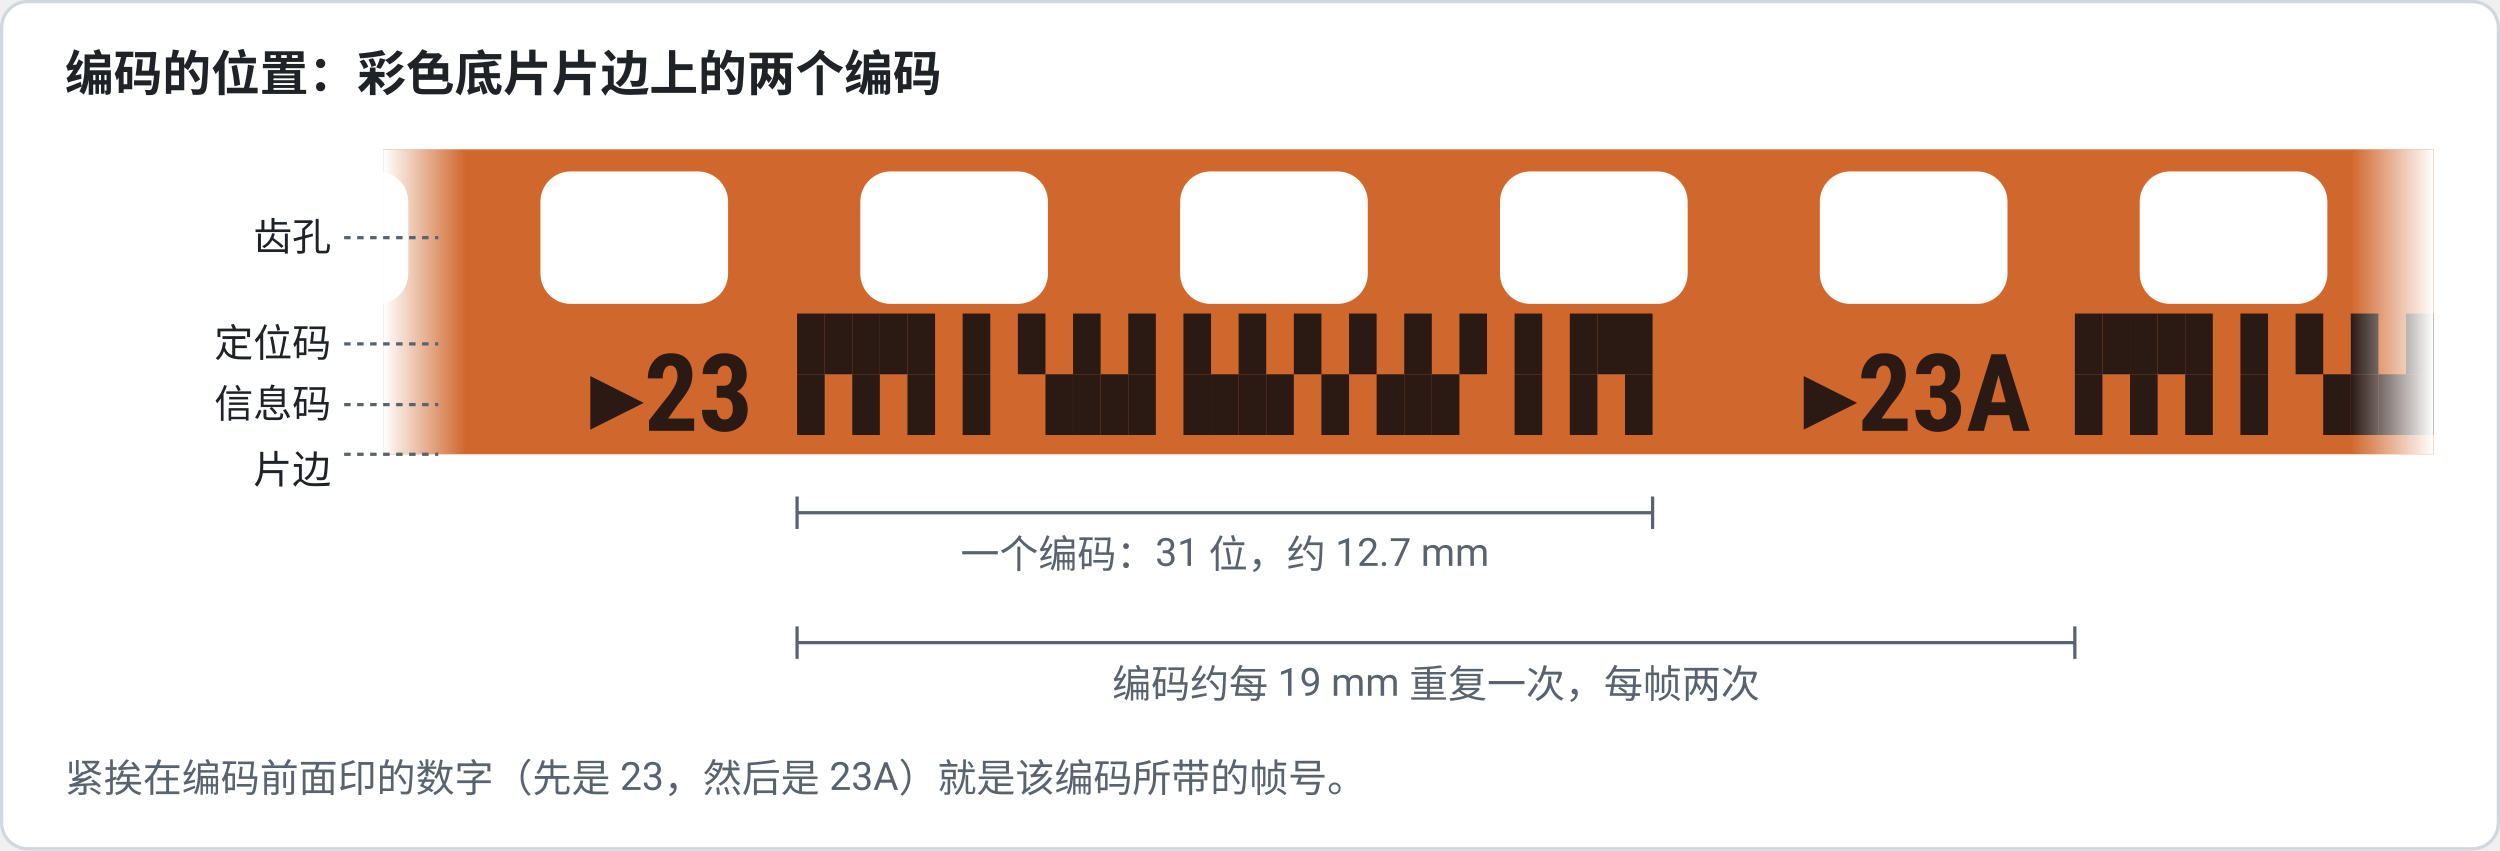
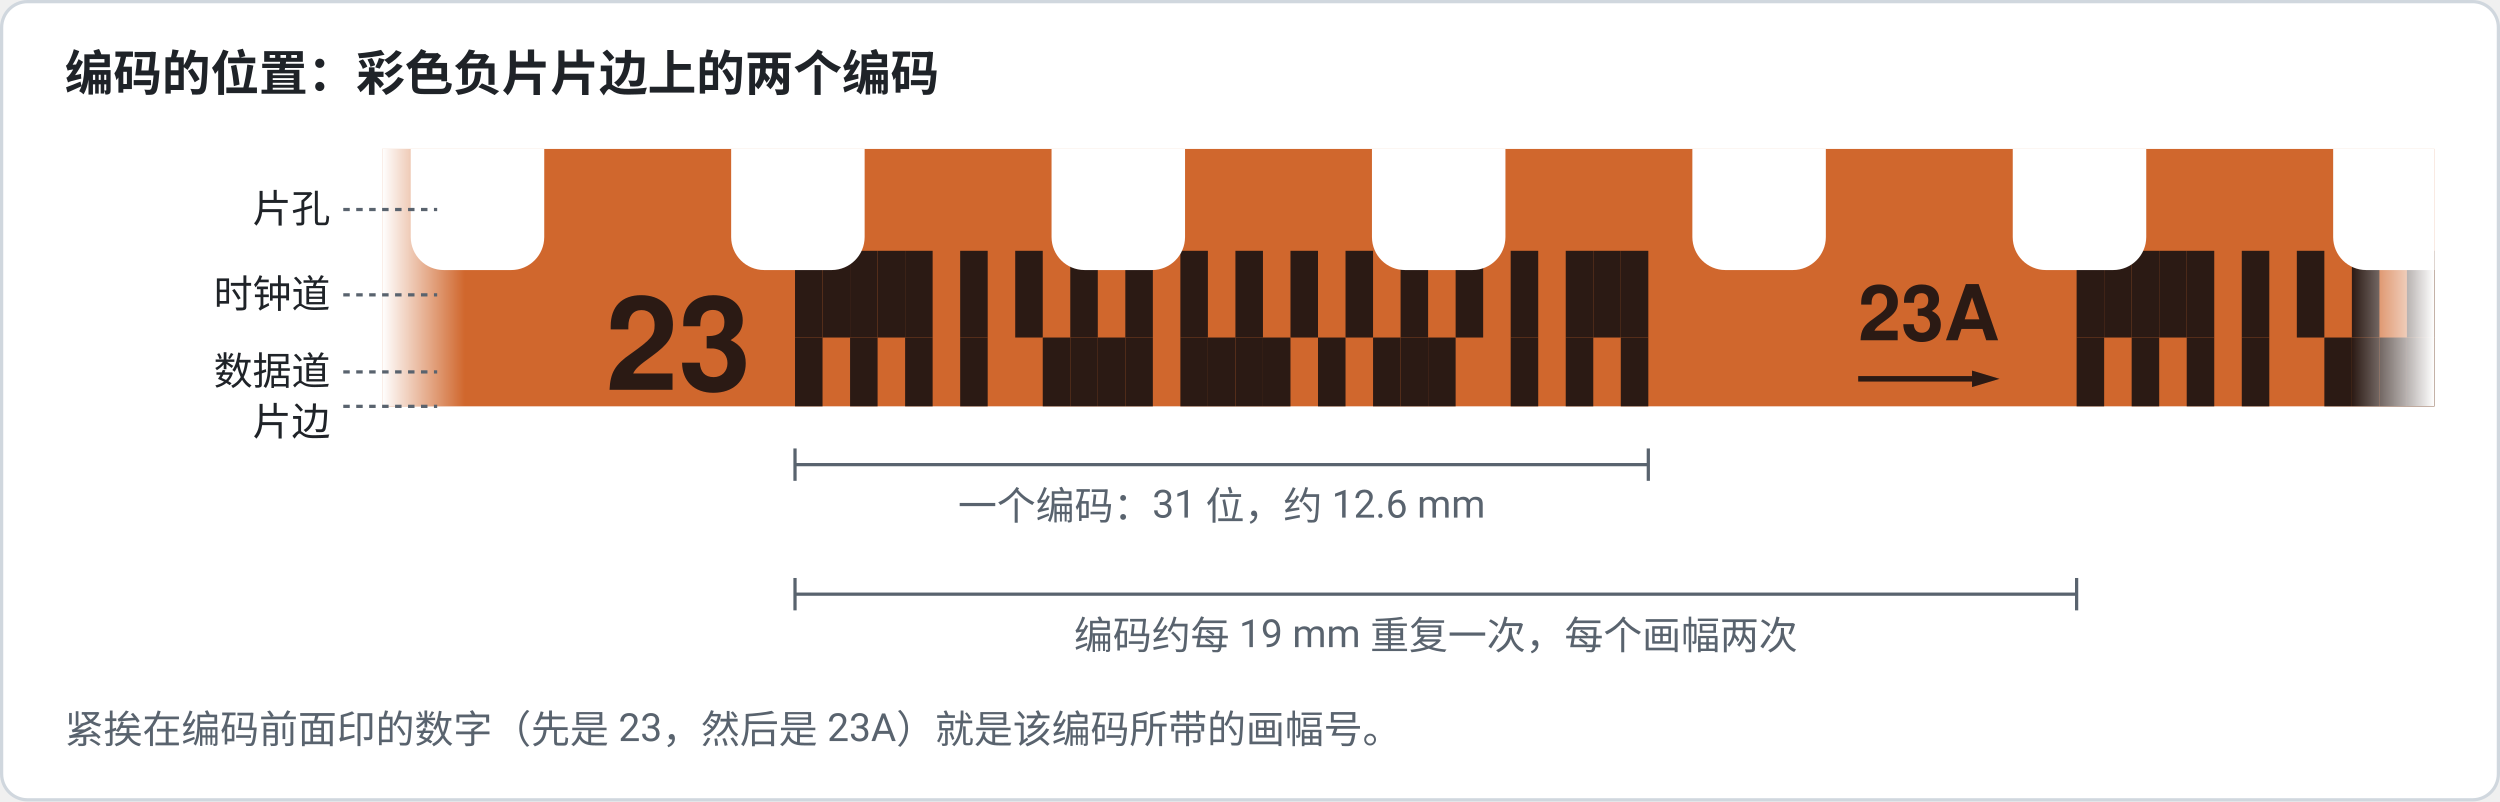
- <svg xmlns="http://www.w3.org/2000/svg" viewBox="0 0 770 261.925" width="770" height="261.925" role="img" aria-label="编码的位置：彩色底片片边上的两个编码">
+ <svg xmlns="http://www.w3.org/2000/svg" viewBox="0 0 772 247.475" width="772" height="247.475" role="img" aria-label="编码的位置：彩色负片片边上的两个编码">
  <g font-family="system-ui, -apple-system, 'Segoe UI', Roboto, 'Noto Sans', 'PingFang SC', 'Hiragino Sans GB', 'Microsoft YaHei', 'Noto Sans CJK SC', sans-serif">
-     <rect x="0.5" y="0.5" width="769" height="260.92" rx="8" fill="#ffffff" stroke="#d0d7de" />
-     <text x="20" y="28" font-size="15" font-weight="650" fill="#1f2328" text-anchor="start">编码的位置：彩色底片片边上的两个编码</text>
+     <rect x="0.5" y="0.5" width="771" height="246.48" rx="8" fill="#ffffff" stroke="#d0d7de" />
+     <text x="20" y="28" font-size="15" font-weight="650" fill="#1f2328" text-anchor="start">编码的位置：彩色负片片边上的两个编码</text>
    <clipPath id="film">
-       <rect x="118" y="46" width="631.55" height="93.92" />
+       <rect x="118" y="46" width="633.76" height="79.47" />
    </clipPath>
    <g clip-path="url(#film)">
-       <rect x="118" y="46" width="631.55" height="93.92" fill="#d0672d" />
-       <rect x="-30.58" y="52.8" width="57.8" height="40.8" rx="9.35" fill="#ffffff" />
-       <rect x="67.94" y="52.8" width="57.8" height="40.8" rx="9.35" fill="#ffffff" />
-       <rect x="166.45" y="52.8" width="57.8" height="40.8" rx="9.35" fill="#ffffff" />
-       <rect x="264.97" y="52.8" width="57.8" height="40.8" rx="9.35" fill="#ffffff" />
-       <rect x="363.48" y="52.8" width="57.8" height="40.8" rx="9.35" fill="#ffffff" />
-       <rect x="462" y="52.8" width="57.8" height="40.8" rx="9.35" fill="#ffffff" />
-       <rect x="560.51" y="52.8" width="57.8" height="40.8" rx="9.35" fill="#ffffff" />
-       <rect x="659.03" y="52.8" width="57.8" height="40.8" rx="9.35" fill="#ffffff" />
-       <rect x="757.54" y="52.8" width="57.8" height="40.8" rx="9.35" fill="#ffffff" />
-       <rect x="245.5" y="96.57" width="8.5" height="18.7" fill="#2b1a14" />
-       <rect x="245.5" y="115.28" width="8.5" height="18.7" fill="#2b1a14" />
-       <rect x="254" y="96.57" width="8.5" height="18.7" fill="#2b1a14" />
-       <rect x="262.5" y="96.57" width="8.5" height="18.7" fill="#2b1a14" />
-       <rect x="262.5" y="115.28" width="8.5" height="18.7" fill="#2b1a14" />
-       <rect x="271" y="96.57" width="8.5" height="18.7" fill="#2b1a14" />
-       <rect x="279.5" y="96.57" width="8.5" height="18.7" fill="#2b1a14" />
-       <rect x="279.5" y="115.28" width="8.5" height="18.7" fill="#2b1a14" />
-       <rect x="296.5" y="96.57" width="8.5" height="18.7" fill="#2b1a14" />
-       <rect x="296.5" y="115.28" width="8.5" height="18.7" fill="#2b1a14" />
-       <rect x="313.5" y="96.57" width="8.5" height="18.7" fill="#2b1a14" />
-       <rect x="322" y="115.28" width="8.5" height="18.7" fill="#2b1a14" />
-       <rect x="330.5" y="96.57" width="8.5" height="18.7" fill="#2b1a14" />
-       <rect x="330.5" y="115.28" width="8.5" height="18.7" fill="#2b1a14" />
-       <rect x="339" y="115.28" width="8.5" height="18.7" fill="#2b1a14" />
-       <rect x="347.5" y="96.57" width="8.5" height="18.7" fill="#2b1a14" />
-       <rect x="347.5" y="115.28" width="8.5" height="18.7" fill="#2b1a14" />
-       <rect x="364.5" y="96.57" width="8.5" height="18.7" fill="#2b1a14" />
-       <rect x="364.5" y="115.28" width="8.5" height="18.7" fill="#2b1a14" />
-       <rect x="373" y="115.28" width="8.5" height="18.7" fill="#2b1a14" />
-       <rect x="381.5" y="96.57" width="8.5" height="18.7" fill="#2b1a14" />
-       <rect x="381.5" y="115.28" width="8.5" height="18.7" fill="#2b1a14" />
-       <rect x="390" y="115.28" width="8.5" height="18.7" fill="#2b1a14" />
-       <rect x="398.5" y="96.57" width="8.5" height="18.7" fill="#2b1a14" />
-       <rect x="407" y="115.28" width="8.5" height="18.7" fill="#2b1a14" />
-       <rect x="415.5" y="96.57" width="8.5" height="18.7" fill="#2b1a14" />
-       <rect x="424" y="115.28" width="8.5" height="18.7" fill="#2b1a14" />
-       <rect x="432.5" y="96.57" width="8.5" height="18.7" fill="#2b1a14" />
-       <rect x="432.5" y="115.28" width="8.5" height="18.7" fill="#2b1a14" />
-       <rect x="441" y="115.28" width="8.5" height="18.7" fill="#2b1a14" />
-       <rect x="449.5" y="96.57" width="8.5" height="18.7" fill="#2b1a14" />
-       <rect x="466.5" y="96.57" width="8.5" height="18.7" fill="#2b1a14" />
-       <rect x="466.5" y="115.28" width="8.5" height="18.7" fill="#2b1a14" />
-       <rect x="483.5" y="96.57" width="8.5" height="18.7" fill="#2b1a14" />
-       <rect x="483.5" y="115.28" width="8.5" height="18.7" fill="#2b1a14" />
-       <rect x="492" y="96.57" width="8.5" height="18.7" fill="#2b1a14" />
-       <rect x="500.5" y="96.57" width="8.5" height="18.7" fill="#2b1a14" />
-       <rect x="500.5" y="115.28" width="8.5" height="18.7" fill="#2b1a14" />
-       <text x="231.9" y="132.7" font-size="33.15" font-weight="700" fill="#2b1a14" text-anchor="end" font-family="'DIN Alternate', 'Bahnschrift', 'Roboto Condensed', 'Arial Narrow', 'Helvetica Neue', Arial, sans-serif">▸23</text>
-       <rect x="639.05" y="96.57" width="8.5" height="18.7" fill="#2b1a14" />
-       <rect x="639.05" y="115.28" width="8.5" height="18.7" fill="#2b1a14" />
-       <rect x="647.55" y="96.57" width="8.5" height="18.7" fill="#2b1a14" />
-       <rect x="656.05" y="96.57" width="8.5" height="18.7" fill="#2b1a14" />
-       <rect x="656.05" y="115.28" width="8.5" height="18.7" fill="#2b1a14" />
-       <rect x="664.55" y="96.57" width="8.5" height="18.7" fill="#2b1a14" />
-       <rect x="673.05" y="96.57" width="8.5" height="18.7" fill="#2b1a14" />
-       <rect x="673.05" y="115.28" width="8.5" height="18.7" fill="#2b1a14" />
-       <rect x="690.05" y="96.57" width="8.5" height="18.7" fill="#2b1a14" />
-       <rect x="690.05" y="115.28" width="8.5" height="18.7" fill="#2b1a14" />
-       <rect x="707.05" y="96.57" width="8.5" height="18.7" fill="#2b1a14" />
-       <rect x="715.55" y="115.28" width="8.5" height="18.7" fill="#2b1a14" />
-       <rect x="724.05" y="96.57" width="8.5" height="18.7" fill="#2b1a14" />
-       <rect x="724.05" y="115.28" width="8.5" height="18.7" fill="#2b1a14" />
-       <rect x="732.55" y="115.28" width="8.5" height="18.7" fill="#2b1a14" />
-       <rect x="741.05" y="96.57" width="8.5" height="18.7" fill="#2b1a14" />
-       <rect x="741.05" y="115.28" width="8.5" height="18.7" fill="#2b1a14" />
-       <rect x="758.05" y="96.57" width="8.5" height="18.7" fill="#2b1a14" />
-       <rect x="758.05" y="115.28" width="8.5" height="18.7" fill="#2b1a14" />
-       <rect x="766.55" y="115.28" width="8.5" height="18.7" fill="#2b1a14" />
-       <rect x="775.05" y="96.57" width="8.5" height="18.7" fill="#2b1a14" />
-       <rect x="775.05" y="115.28" width="8.5" height="18.7" fill="#2b1a14" />
-       <rect x="783.55" y="115.28" width="8.5" height="18.7" fill="#2b1a14" />
-       <rect x="792.05" y="96.57" width="8.5" height="18.7" fill="#2b1a14" />
-       <rect x="800.55" y="115.28" width="8.5" height="18.7" fill="#2b1a14" />
-       <rect x="809.05" y="96.57" width="8.5" height="18.7" fill="#2b1a14" />
-       <rect x="817.55" y="115.28" width="8.5" height="18.7" fill="#2b1a14" />
-       <rect x="826.05" y="96.57" width="8.5" height="18.7" fill="#2b1a14" />
-       <rect x="826.05" y="115.28" width="8.5" height="18.7" fill="#2b1a14" />
-       <rect x="834.55" y="115.28" width="8.5" height="18.7" fill="#2b1a14" />
-       <rect x="843.05" y="96.57" width="8.5" height="18.7" fill="#2b1a14" />
-       <rect x="843.05" y="115.28" width="8.5" height="18.7" fill="#2b1a14" />
-       <rect x="860.05" y="96.57" width="8.5" height="18.7" fill="#2b1a14" />
-       <rect x="877.05" y="96.57" width="8.5" height="18.7" fill="#2b1a14" />
-       <rect x="877.05" y="115.28" width="8.5" height="18.7" fill="#2b1a14" />
-       <rect x="885.55" y="96.57" width="8.5" height="18.7" fill="#2b1a14" />
-       <rect x="894.05" y="96.57" width="8.5" height="18.7" fill="#2b1a14" />
-       <rect x="894.05" y="115.28" width="8.5" height="18.7" fill="#2b1a14" />
-       <text x="625.45" y="132.7" font-size="33.15" font-weight="700" fill="#2b1a14" text-anchor="end" font-family="'DIN Alternate', 'Bahnschrift', 'Roboto Condensed', 'Arial Narrow', 'Helvetica Neue', Arial, sans-serif">▸23A</text>
+       <rect x="118" y="46" width="633.76" height="79.47" fill="#d0672d" />
+       <rect x="245.5" y="77.45" width="8.5" height="26.78" fill="#2b1a14" />
+       <rect x="245.5" y="104.23" width="8.5" height="21.25" fill="#2b1a14" />
+       <rect x="254" y="77.45" width="8.5" height="26.78" fill="#2b1a14" />
+       <rect x="262.5" y="77.45" width="8.5" height="26.78" fill="#2b1a14" />
+       <rect x="262.5" y="104.23" width="8.5" height="21.25" fill="#2b1a14" />
+       <rect x="271" y="77.45" width="8.5" height="26.78" fill="#2b1a14" />
+       <rect x="279.5" y="77.45" width="8.5" height="26.78" fill="#2b1a14" />
+       <rect x="279.5" y="104.23" width="8.5" height="21.25" fill="#2b1a14" />
+       <rect x="296.5" y="77.45" width="8.5" height="26.78" fill="#2b1a14" />
+       <rect x="296.5" y="104.23" width="8.5" height="21.25" fill="#2b1a14" />
+       <rect x="313.5" y="77.45" width="8.5" height="26.78" fill="#2b1a14" />
+       <rect x="322" y="104.23" width="8.5" height="21.25" fill="#2b1a14" />
+       <rect x="330.5" y="77.45" width="8.5" height="26.78" fill="#2b1a14" />
+       <rect x="330.5" y="104.23" width="8.5" height="21.25" fill="#2b1a14" />
+       <rect x="339" y="104.23" width="8.5" height="21.25" fill="#2b1a14" />
+       <rect x="347.5" y="77.45" width="8.5" height="26.78" fill="#2b1a14" />
+       <rect x="347.5" y="104.23" width="8.5" height="21.25" fill="#2b1a14" />
+       <rect x="364.5" y="77.45" width="8.5" height="26.78" fill="#2b1a14" />
+       <rect x="364.5" y="104.23" width="8.5" height="21.25" fill="#2b1a14" />
+       <rect x="373" y="104.23" width="8.5" height="21.25" fill="#2b1a14" />
+       <rect x="381.5" y="77.45" width="8.5" height="26.78" fill="#2b1a14" />
+       <rect x="381.5" y="104.23" width="8.5" height="21.25" fill="#2b1a14" />
+       <rect x="390" y="104.23" width="8.5" height="21.25" fill="#2b1a14" />
+       <rect x="398.5" y="77.45" width="8.5" height="26.78" fill="#2b1a14" />
+       <rect x="407" y="104.23" width="8.5" height="21.25" fill="#2b1a14" />
+       <rect x="415.5" y="77.45" width="8.5" height="26.78" fill="#2b1a14" />
+       <rect x="424" y="104.23" width="8.5" height="21.25" fill="#2b1a14" />
+       <rect x="432.5" y="77.45" width="8.5" height="26.78" fill="#2b1a14" />
+       <rect x="432.5" y="104.23" width="8.5" height="21.25" fill="#2b1a14" />
+       <rect x="441" y="104.23" width="8.5" height="21.25" fill="#2b1a14" />
+       <rect x="449.5" y="77.45" width="8.5" height="26.78" fill="#2b1a14" />
+       <rect x="466.5" y="77.45" width="8.5" height="26.78" fill="#2b1a14" />
+       <rect x="466.5" y="104.23" width="8.5" height="21.25" fill="#2b1a14" />
+       <rect x="483.5" y="77.45" width="8.5" height="26.78" fill="#2b1a14" />
+       <rect x="483.5" y="104.23" width="8.5" height="21.25" fill="#2b1a14" />
+       <rect x="492" y="77.45" width="8.5" height="26.78" fill="#2b1a14" />
+       <rect x="500.5" y="77.45" width="8.5" height="26.78" fill="#2b1a14" />
+       <rect x="500.5" y="104.23" width="8.5" height="21.25" fill="#2b1a14" />
+       <text x="231.9" y="120.38" font-size="40.375" font-weight="700" fill="#2b1a14" text-anchor="end" font-family="'Helvetica Neue', Helvetica, Arial, 'Liberation Sans', sans-serif">23</text>
+       <rect x="641.26" y="77.45" width="8.5" height="26.78" fill="#2b1a14" />
+       <rect x="641.26" y="104.23" width="8.5" height="21.25" fill="#2b1a14" />
+       <rect x="649.76" y="77.45" width="8.5" height="26.78" fill="#2b1a14" />
+       <rect x="658.26" y="77.45" width="8.5" height="26.78" fill="#2b1a14" />
+       <rect x="658.26" y="104.23" width="8.5" height="21.25" fill="#2b1a14" />
+       <rect x="666.76" y="77.45" width="8.5" height="26.78" fill="#2b1a14" />
+       <rect x="675.26" y="77.45" width="8.5" height="26.78" fill="#2b1a14" />
+       <rect x="675.26" y="104.23" width="8.5" height="21.25" fill="#2b1a14" />
+       <rect x="692.26" y="77.45" width="8.5" height="26.78" fill="#2b1a14" />
+       <rect x="692.26" y="104.23" width="8.5" height="21.25" fill="#2b1a14" />
+       <rect x="709.26" y="77.45" width="8.5" height="26.78" fill="#2b1a14" />
+       <rect x="717.76" y="104.23" width="8.5" height="21.25" fill="#2b1a14" />
+       <rect x="726.26" y="77.45" width="8.5" height="26.78" fill="#2b1a14" />
+       <rect x="726.26" y="104.23" width="8.5" height="21.25" fill="#2b1a14" />
+       <rect x="734.76" y="104.23" width="8.5" height="21.25" fill="#2b1a14" />
+       <rect x="743.26" y="77.45" width="8.5" height="26.78" fill="#2b1a14" />
+       <rect x="743.26" y="104.23" width="8.5" height="21.25" fill="#2b1a14" />
+       <rect x="760.26" y="77.45" width="8.5" height="26.78" fill="#2b1a14" />
+       <rect x="760.26" y="104.23" width="8.5" height="21.25" fill="#2b1a14" />
+       <rect x="768.76" y="104.23" width="8.5" height="21.25" fill="#2b1a14" />
+       <rect x="777.26" y="77.45" width="8.5" height="26.78" fill="#2b1a14" />
+       <rect x="777.26" y="104.23" width="8.5" height="21.25" fill="#2b1a14" />
+       <rect x="785.76" y="104.23" width="8.5" height="21.25" fill="#2b1a14" />
+       <rect x="794.26" y="77.45" width="8.5" height="26.78" fill="#2b1a14" />
+       <rect x="802.76" y="104.23" width="8.5" height="21.25" fill="#2b1a14" />
+       <rect x="811.26" y="77.45" width="8.5" height="26.78" fill="#2b1a14" />
+       <rect x="819.76" y="104.23" width="8.5" height="21.25" fill="#2b1a14" />
+       <rect x="828.26" y="77.45" width="8.5" height="26.78" fill="#2b1a14" />
+       <rect x="828.26" y="104.23" width="8.5" height="21.25" fill="#2b1a14" />
+       <rect x="836.76" y="104.23" width="8.5" height="21.25" fill="#2b1a14" />
+       <rect x="845.26" y="77.45" width="8.5" height="26.78" fill="#2b1a14" />
+       <rect x="845.26" y="104.23" width="8.5" height="21.25" fill="#2b1a14" />
+       <rect x="862.26" y="77.45" width="8.5" height="26.78" fill="#2b1a14" />
+       <rect x="879.26" y="77.45" width="8.5" height="26.78" fill="#2b1a14" />
+       <rect x="879.26" y="104.23" width="8.5" height="21.25" fill="#2b1a14" />
+       <rect x="887.76" y="77.45" width="8.5" height="26.78" fill="#2b1a14" />
+       <rect x="896.26" y="77.45" width="8.5" height="26.78" fill="#2b1a14" />
+       <rect x="896.26" y="104.23" width="8.5" height="21.25" fill="#2b1a14" />
+       <text x="617.46" y="105.07" font-size="23.8" font-weight="700" fill="#2b1a14" text-anchor="end" font-family="'Helvetica Neue', Helvetica, Arial, 'Liberation Sans', sans-serif">23A</text>
+       <rect x="573.81" y="116.13" width="35.15" height="1.7" fill="#2b1a14" />
+       <path d="M608.96 114.43 L617.46 116.98 L608.96 119.53 Z" fill="#2b1a14" />
+       <rect x="27.9" y="25.17" width="41.22" height="58.22" rx="10.2" fill="#ffffff" />
+       <rect x="126.84" y="25.17" width="41.22" height="58.22" rx="10.2" fill="#ffffff" />
+       <rect x="225.78" y="25.17" width="41.22" height="58.22" rx="10.2" fill="#ffffff" />
+       <rect x="324.72" y="25.17" width="41.22" height="58.22" rx="10.2" fill="#ffffff" />
+       <rect x="423.66" y="25.17" width="41.22" height="58.22" rx="10.2" fill="#ffffff" />
+       <rect x="522.6" y="25.17" width="41.22" height="58.22" rx="10.2" fill="#ffffff" />
+       <rect x="621.54" y="25.17" width="41.22" height="58.22" rx="10.2" fill="#ffffff" />
+       <rect x="720.48" y="25.17" width="41.22" height="58.22" rx="10.2" fill="#ffffff" />
+       <rect x="819.42" y="25.17" width="41.22" height="58.22" rx="10.2" fill="#ffffff" />
    </g>
    <defs>
      <linearGradient id="fadeL">
        <stop offset="0" stop-color="#ffffff" />
        <stop offset="1" stop-color="#ffffff" stop-opacity="0" />
      </linearGradient>
      <linearGradient id="fadeR">
        <stop offset="0" stop-color="#ffffff" stop-opacity="0" />
        <stop offset="1" stop-color="#ffffff" />
      </linearGradient>
    </defs>
-     <rect x="118" y="46" width="25.5" height="93.92" fill="url(#fadeL)" />
-     <rect x="724.05" y="46" width="25.5" height="93.92" fill="url(#fadeR)" />
-     <text x="102" y="77.2" font-size="12" font-weight="400" fill="#1f2328" text-anchor="end">齿孔</text>
-     <line x1="106" y1="73.2" x2="135" y2="73.2" stroke="#59636e" stroke-width="1" stroke-dasharray="2 2" />
-     <text x="102" y="109.92" font-size="12" font-weight="400" fill="#1f2328" text-anchor="end">定位码</text>
-     <line x1="106" y1="105.92" x2="135" y2="105.92" stroke="#59636e" stroke-width="1" stroke-dasharray="2 2" />
-     <text x="102" y="128.63" font-size="12" font-weight="400" fill="#1f2328" text-anchor="end">信息码</text>
-     <line x1="106" y1="124.62" x2="135" y2="124.62" stroke="#59636e" stroke-width="1" stroke-dasharray="2 2" />
-     <text x="102" y="148.92" font-size="12" font-weight="400" fill="#1f2328" text-anchor="end">片边</text>
-     <line x1="106" y1="139.92" x2="135" y2="139.92" stroke="#59636e" stroke-width="1" stroke-dasharray="2 2" />
-     <line x1="245.5" y1="157.92" x2="509" y2="157.92" stroke="#59636e" stroke-width="1" />
-     <line x1="245.5" y1="152.92" x2="245.5" y2="162.92" stroke="#59636e" stroke-width="1" />
-     <line x1="509" y1="152.92" x2="509" y2="162.92" stroke="#59636e" stroke-width="1" />
-     <text x="377.25" y="174.93" font-size="12" font-weight="400" fill="#59636e" text-anchor="middle">一个编码：31 位，约 12.7 mm</text>
-     <line x1="245.5" y1="197.93" x2="639.05" y2="197.93" stroke="#59636e" stroke-width="1" />
-     <line x1="245.5" y1="192.93" x2="245.5" y2="202.93" stroke="#59636e" stroke-width="1" />
-     <line x1="639.05" y1="192.93" x2="639.05" y2="202.93" stroke="#59636e" stroke-width="1" />
-     <text x="442.28" y="214.93" font-size="12" font-weight="400" fill="#59636e" text-anchor="middle">编码约每 19 mm 重复一次，每帧两次</text>
-     <text x="20" y="243.93" font-size="12" font-weight="400" fill="#59636e" text-anchor="start">紧挨在编码前面印的数字（先是 23，然后是 23A）就是该编码所带的帧号。</text>
+     <rect x="118" y="46" width="25.5" height="79.47" fill="url(#fadeL)" />
+     <rect x="726.26" y="46" width="25.5" height="79.47" fill="url(#fadeR)" />
+     <text x="102" y="68.7" font-size="12" font-weight="400" fill="#1f2328" text-anchor="end">片孔</text>
+     <line x1="106" y1="64.7" x2="135" y2="64.7" stroke="#59636e" stroke-width="1" stroke-dasharray="2 2" />
+     <text x="102" y="95.05" font-size="12" font-weight="400" fill="#1f2328" text-anchor="end">时钟道</text>
+     <line x1="106" y1="91.05" x2="135" y2="91.05" stroke="#59636e" stroke-width="1" stroke-dasharray="2 2" />
+     <text x="102" y="118.85" font-size="12" font-weight="400" fill="#1f2328" text-anchor="end">数据道</text>
+     <line x1="106" y1="114.85" x2="135" y2="114.85" stroke="#59636e" stroke-width="1" stroke-dasharray="2 2" />
+     <text x="102" y="134.48" font-size="12" font-weight="400" fill="#1f2328" text-anchor="end">片边</text>
+     <line x1="106" y1="125.48" x2="135" y2="125.48" stroke="#59636e" stroke-width="1" stroke-dasharray="2 2" />
+     <line x1="245.5" y1="143.48" x2="509" y2="143.48" stroke="#59636e" stroke-width="1" />
+     <line x1="245.5" y1="138.48" x2="245.5" y2="148.48" stroke="#59636e" stroke-width="1" />
+     <line x1="509" y1="138.48" x2="509" y2="148.48" stroke="#59636e" stroke-width="1" />
+     <text x="377.25" y="160.48" font-size="12" font-weight="400" fill="#59636e" text-anchor="middle">一个编码：31 位，约 12.6 mm</text>
+     <line x1="245.5" y1="183.48" x2="641.26" y2="183.48" stroke="#59636e" stroke-width="1" />
+     <line x1="245.5" y1="178.48" x2="245.5" y2="188.48" stroke="#59636e" stroke-width="1" />
+     <line x1="641.26" y1="178.48" x2="641.26" y2="188.48" stroke="#59636e" stroke-width="1" />
+     <text x="443.38" y="200.48" font-size="12" font-weight="400" fill="#59636e" text-anchor="middle">编码约每 19 mm 重复一次，每个画幅两次</text>
+     <text x="20" y="229.48" font-size="12" font-weight="400" fill="#59636e" text-anchor="start">紧挨在编码前面印的数字（先是 23，然后是 23A）就是该编码所带的画幅号。</text>
  </g>
</svg>
